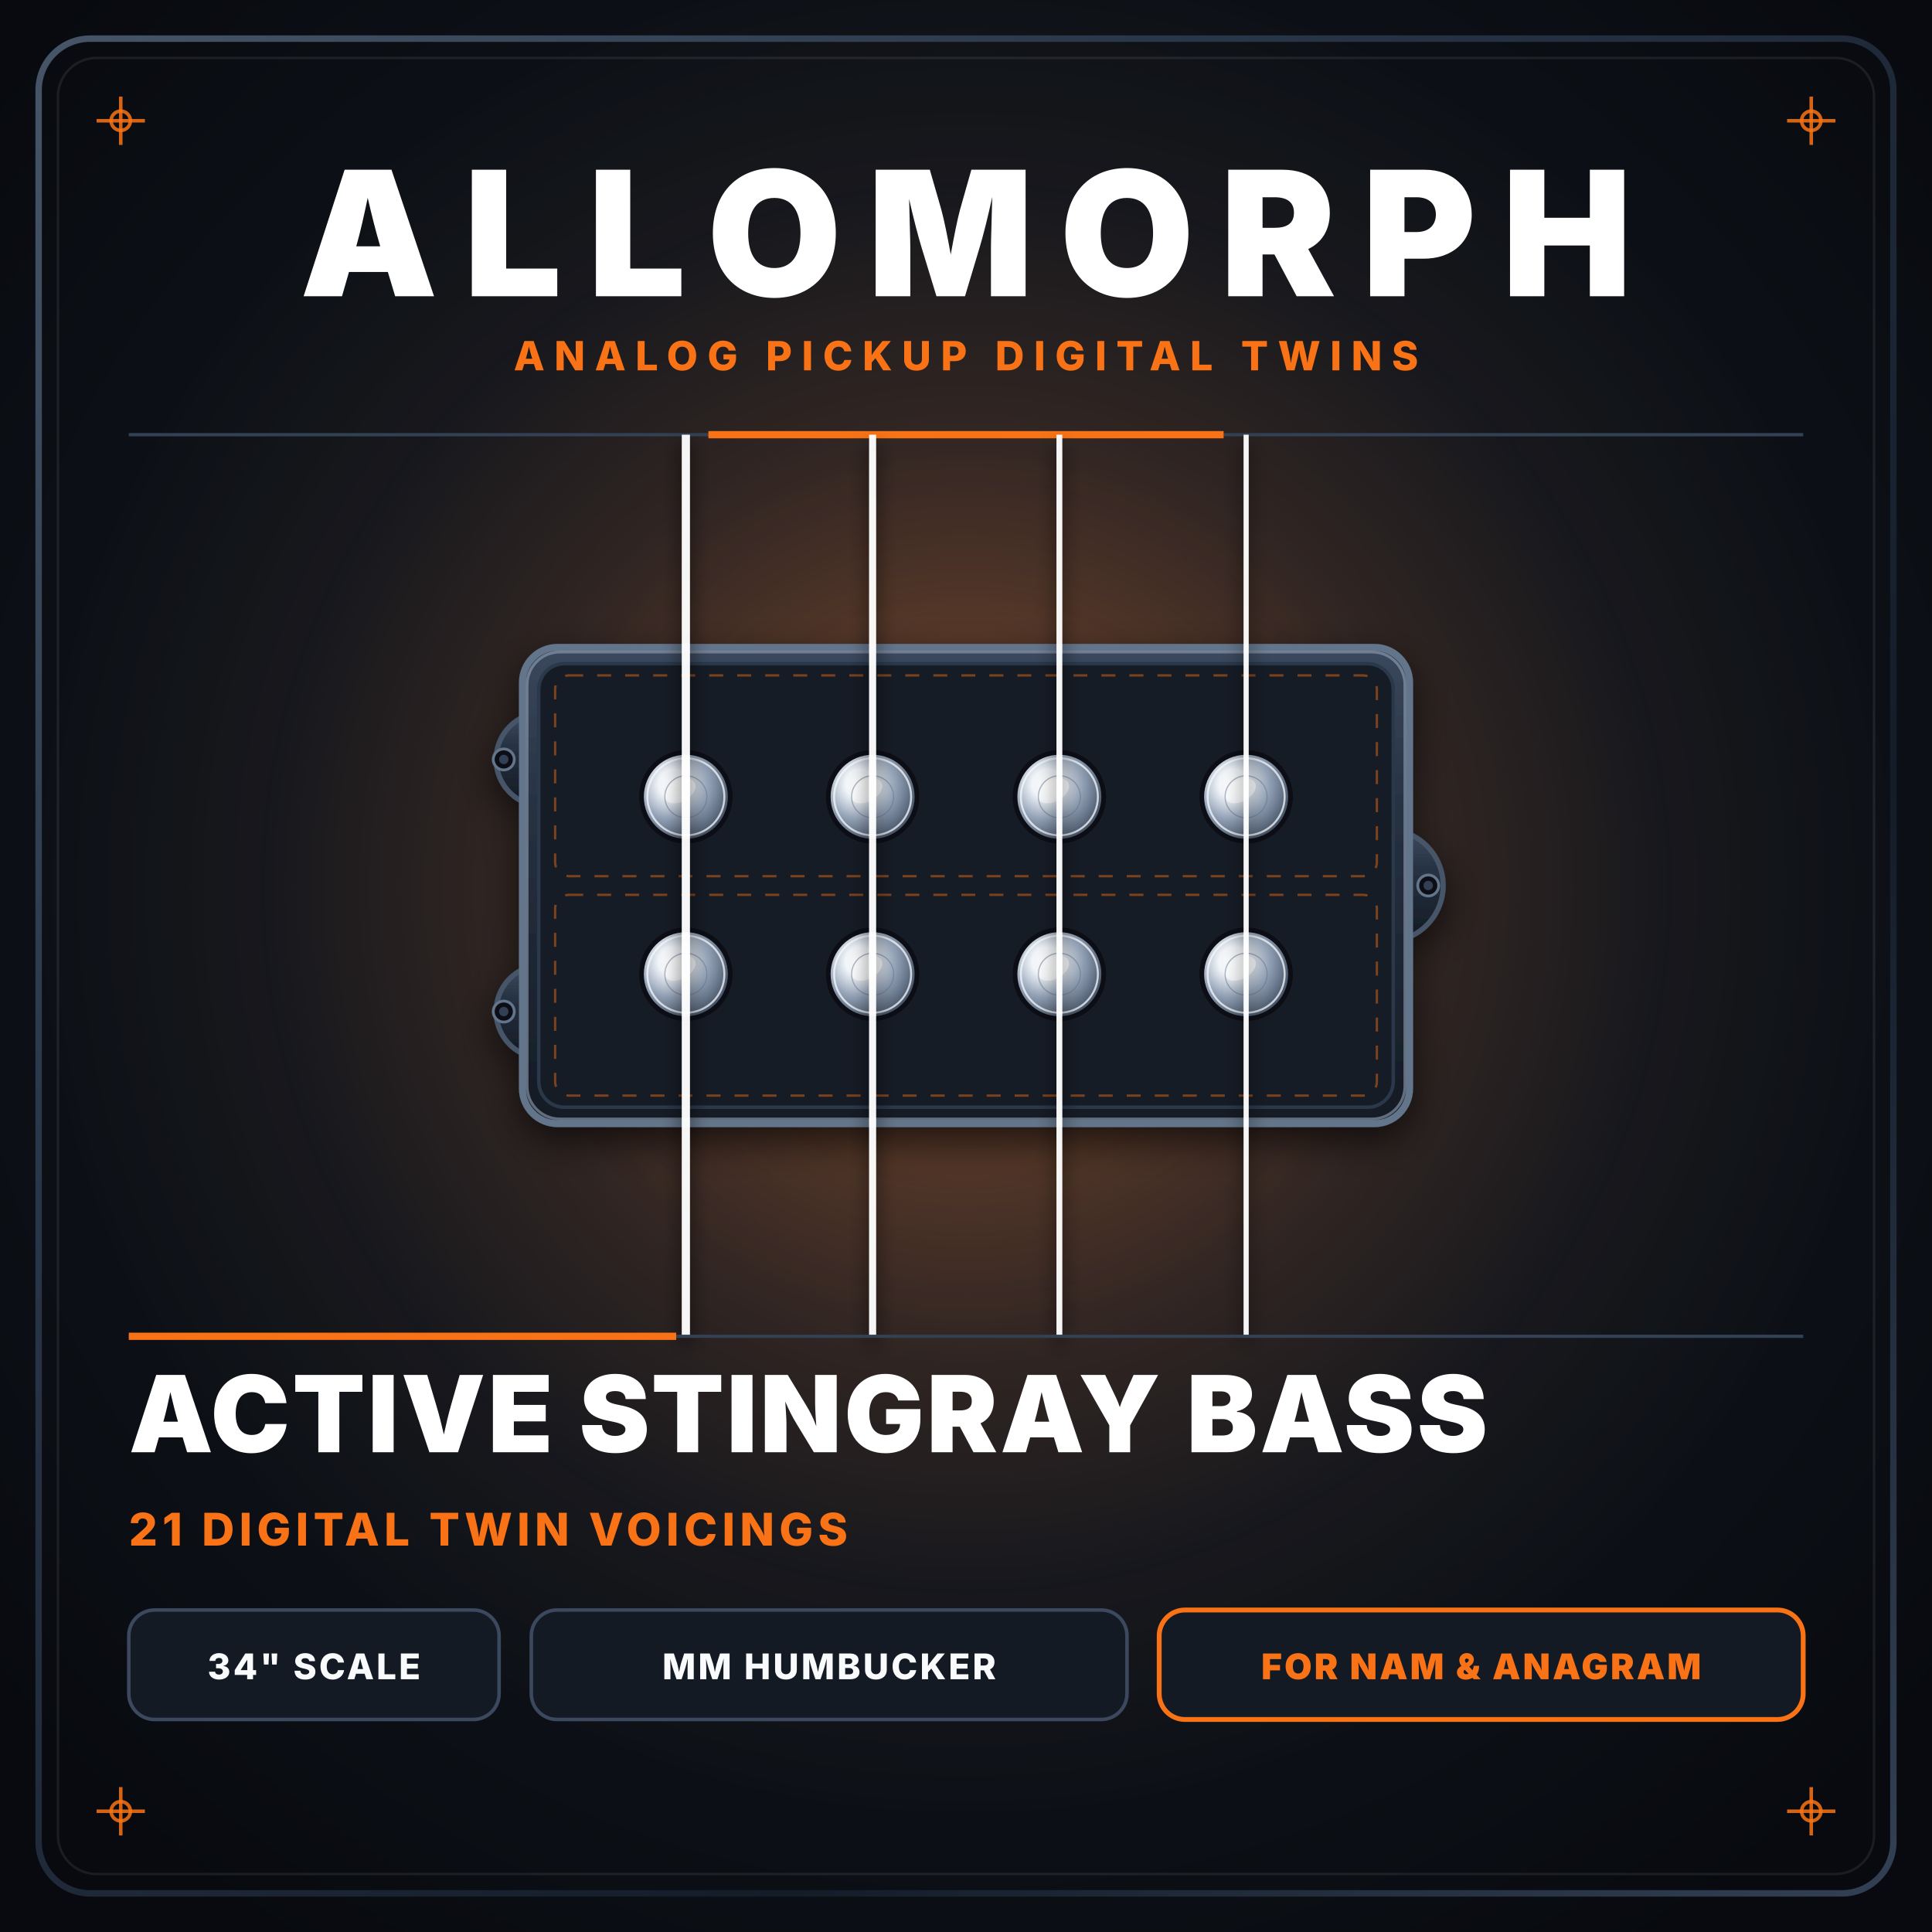
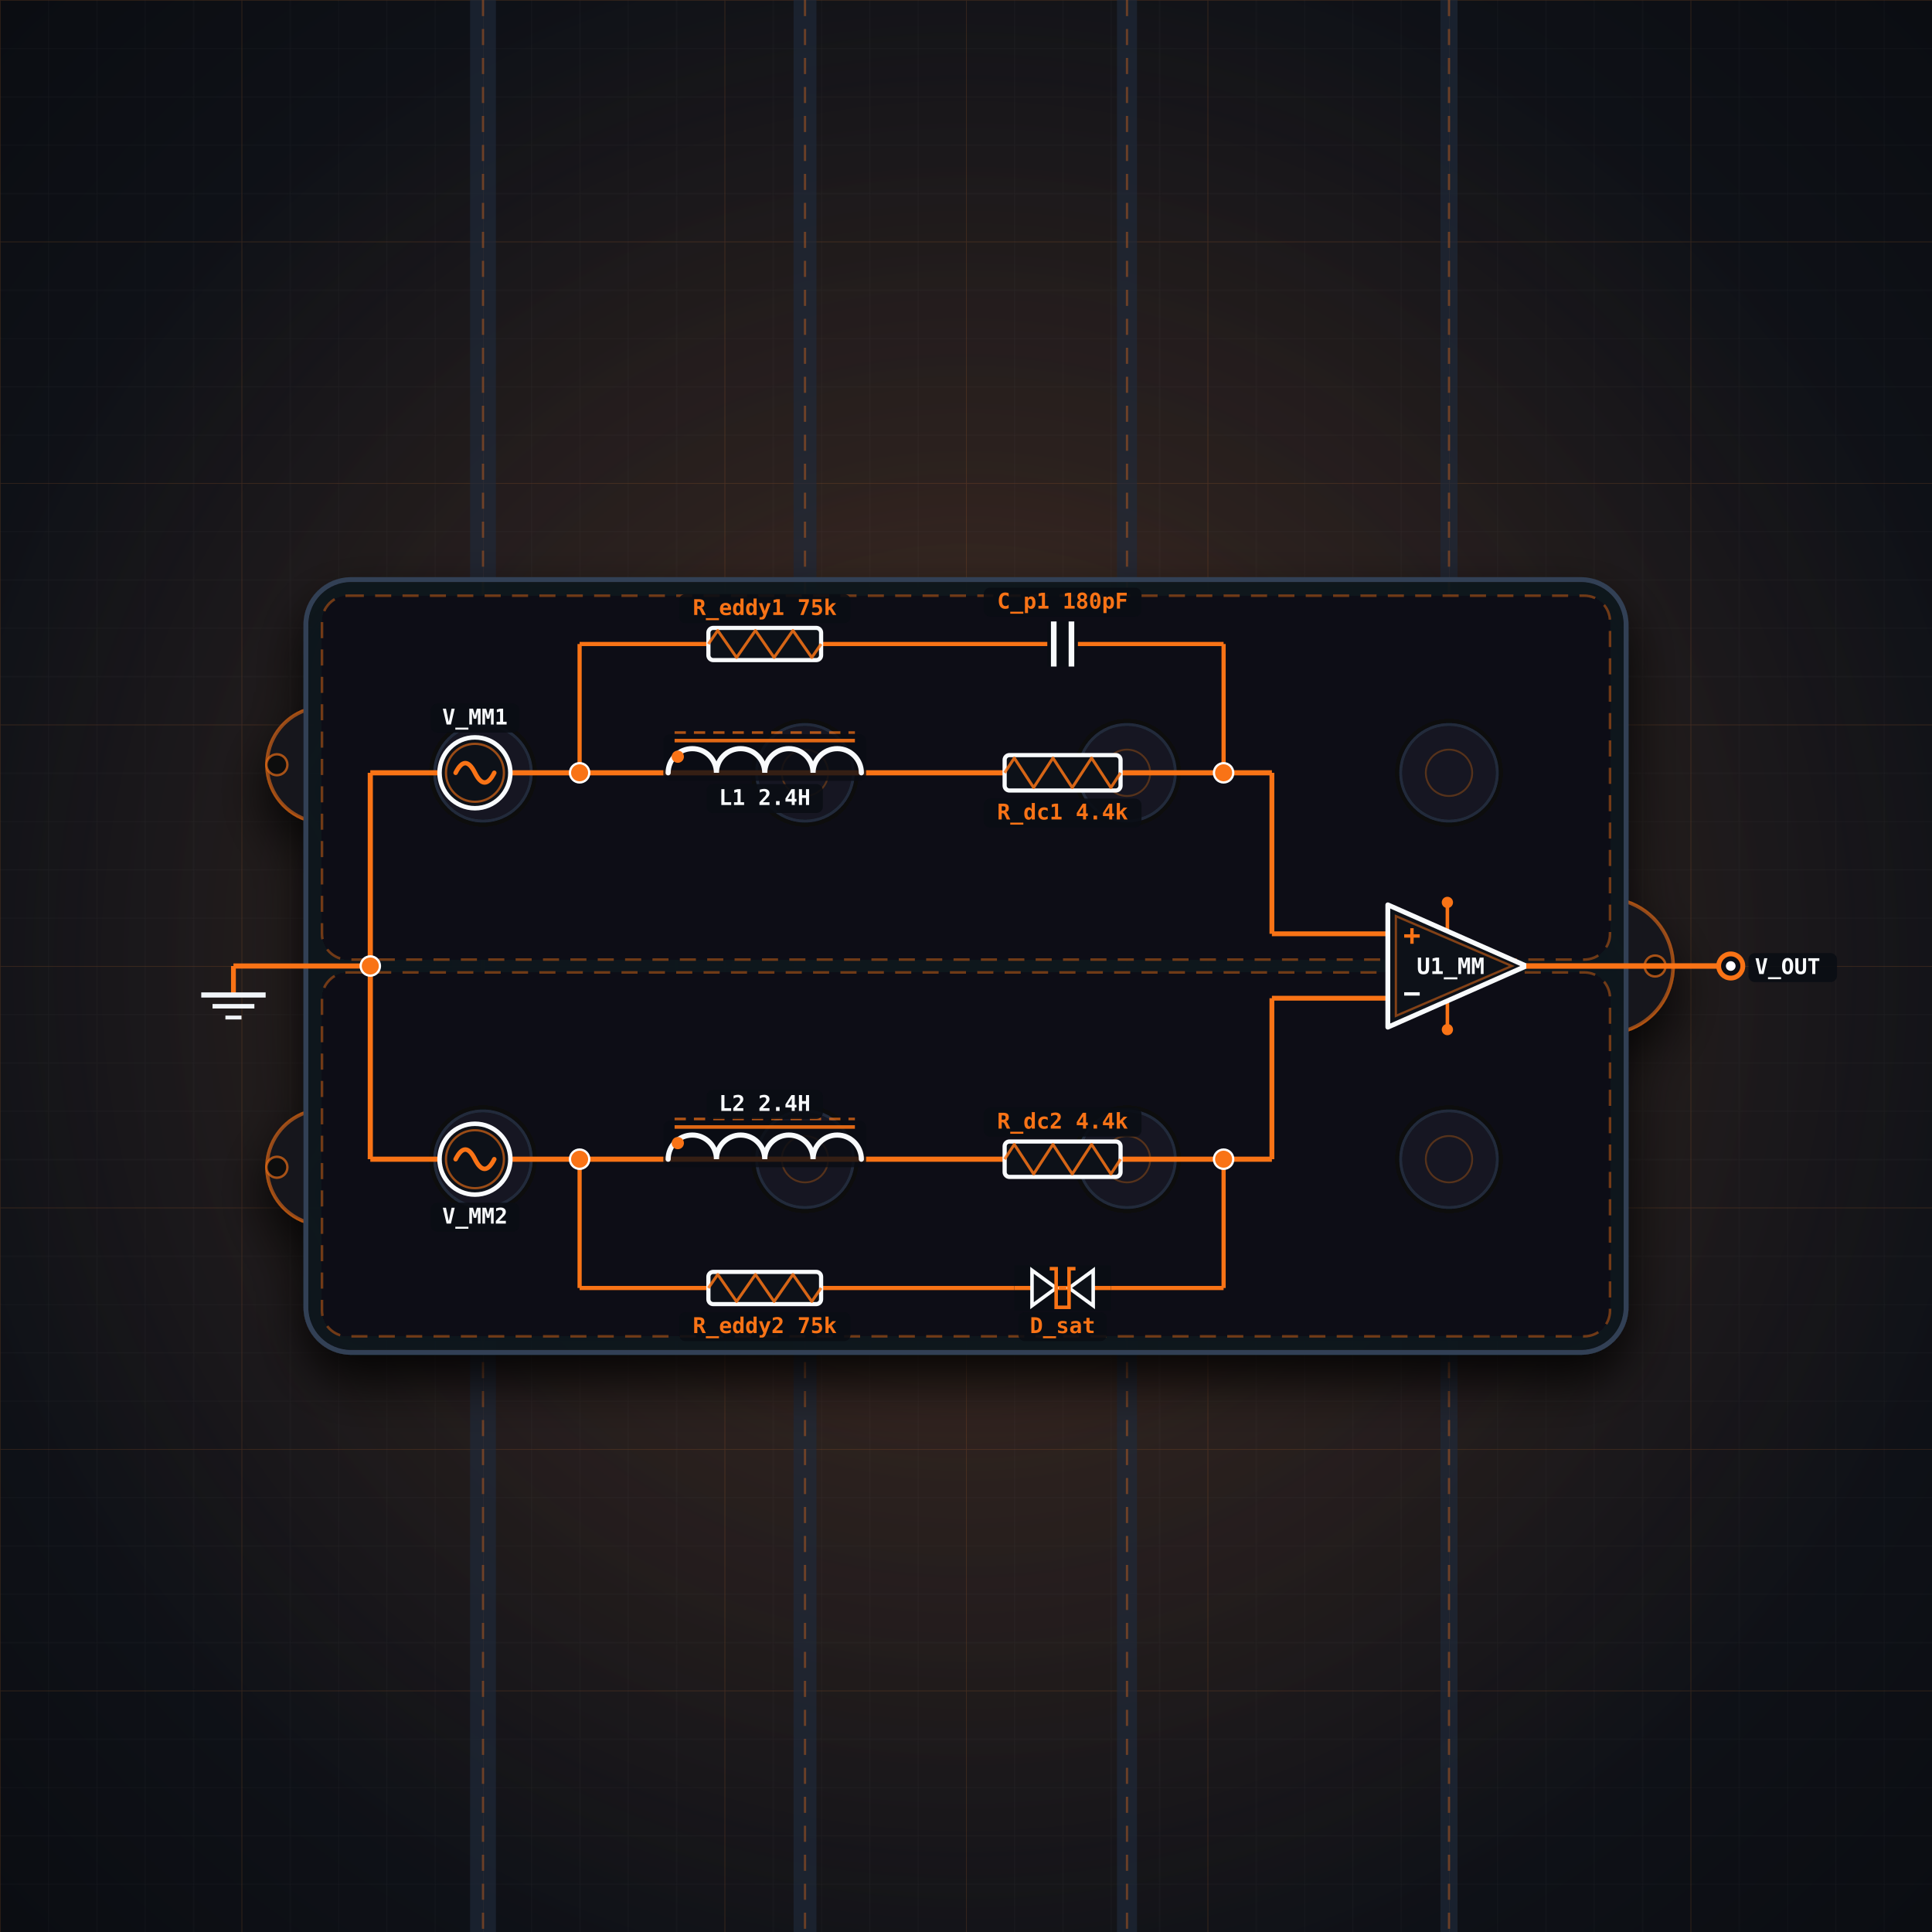
<svg xmlns="http://www.w3.org/2000/svg" viewBox="0 0 1200 1200" width="1200" height="1200">
  <defs>
-     <radialGradient id="bgGrad" cx="50%" cy="46%" r="65%">
-       <stop offset="0%" stop-color="#222b3b" />
-       <stop offset="35%" stop-color="#151b25" />
-       <stop offset="70%" stop-color="#0d1117" />
-       <stop offset="100%" stop-color="#080a0f" />
+     <radialGradient id="bgGrad" cx="50%" cy="50%" r="70%">
+       <stop offset="0%" stop-color="#191d26" />
+       <stop offset="55%" stop-color="#12151c" />
+       <stop offset="100%" stop-color="#0b0d12" />
    </radialGradient>
-     <linearGradient id="bezelGrad" x1="0%" y1="0%" x2="100%" y2="100%">
-       <stop offset="0%" stop-color="#475569" />
-       <stop offset="30%" stop-color="#2a374a" />
-       <stop offset="70%" stop-color="#141c28" />
-       <stop offset="100%" stop-color="#334155" />
-     </linearGradient>
-     <radialGradient id="heroGlow" cx="50%" cy="46%" r="48%">
-       <stop offset="0%" stop-color="#f97316" stop-opacity="0.45" />
-       <stop offset="25%" stop-color="#f97316" stop-opacity="0.28" />
-       <stop offset="50%" stop-color="#f97316" stop-opacity="0.12" />
-       <stop offset="75%" stop-color="#f97316" stop-opacity="0.03" />
+     <radialGradient id="heroGlow" cx="50%" cy="50%" r="54%">
+       <stop offset="0%" stop-color="#f97316" stop-opacity="0.26" />
+       <stop offset="48%" stop-color="#f97316" stop-opacity="0.10" />
      <stop offset="100%" stop-color="#f97316" stop-opacity="0.0" />
    </radialGradient>
-     <linearGradient id="coverGrad" x1="0%" y1="0%" x2="0%" y2="100%">
-       <stop offset="0%" stop-color="#3b485d" />
-       <stop offset="35%" stop-color="#263142" />
-       <stop offset="100%" stop-color="#151b24" />
-     </linearGradient>
-     <radialGradient id="poleGrad" cx="35%" cy="35%" r="70%">
-       <stop offset="0%" stop-color="#ffffff" />
-       <stop offset="25%" stop-color="#f1f5f9" />
-       <stop offset="60%" stop-color="#94a3b8" />
-       <stop offset="100%" stop-color="#475569" />
-     </radialGradient>
-     <linearGradient id="stringGrad" x1="0%" y1="0%" x2="100%" y2="0%">
-       <stop offset="0%" stop-color="#64748b" />
-       <stop offset="25%" stop-color="#ffffff" />
-       <stop offset="60%" stop-color="#cbd5e1" />
-       <stop offset="100%" stop-color="#475569" />
-     </linearGradient>
-     <filter id="dropShadow" x="-50%" y="-50%" width="200%" height="200%">
-       <feDropShadow dx="0" dy="20" stdDeviation="18" flood-color="#000000" flood-opacity="0.92" />
-       <feDropShadow dx="0" dy="6" stdDeviation="8" flood-color="#000000" flood-opacity="0.65" />
-     </filter>
-     <filter id="stringShadow" x="-50%" y="-20%" width="200%" height="140%">
-       <feDropShadow dx="0" dy="4" stdDeviation="4" flood-color="#000000" flood-opacity="0.80" />
+     <pattern id="spiceGridMinor" width="30" height="30" patternUnits="userSpaceOnUse">
+       <path d="M 30 0 L 0 0 0 30" fill="none" stroke="#ffffff" stroke-width="0.6" stroke-opacity="0.04" />
+     </pattern>
+     <pattern id="spiceGridMajor" width="150" height="150" patternUnits="userSpaceOnUse">
+       <rect width="150" height="150" fill="url(#spiceGridMinor)" />
+       <path d="M 150 0 L 0 0 0 150" fill="none" stroke="#f97316" stroke-width="1.0" stroke-opacity="0.12" />
+     </pattern>
+     <filter id="dropShadow" x="-25%" y="-25%" width="150%" height="150%">
+       <feDropShadow dx="0" dy="16" stdDeviation="16" flood-color="#000000" flood-opacity="0.88" />
    </filter>
  </defs>
  <rect width="1200" height="1200" fill="url(#bgGrad)" />
  <rect width="1200" height="1200" fill="url(#heroGlow)" />
-   <rect x="24" y="24" width="1152" height="1152" rx="32" fill="none" stroke="url(#bezelGrad)" stroke-width="4" />
-   <rect x="36" y="36" width="1128" height="1128" rx="24" fill="none" stroke="#ffffff" stroke-opacity="0.08" stroke-width="1.5" />
-   <g stroke="#f97316" stroke-width="2.2" stroke-opacity="0.85">
-     <line x1="60" y1="75" x2="90" y2="75" />
-     <line x1="75" y1="60" x2="75" y2="90" />
-     <circle cx="75" cy="75" r="6" fill="none" />
-     <line x1="1110" y1="75" x2="1140" y2="75" />
-     <line x1="1125" y1="60" x2="1125" y2="90" />
-     <circle cx="1125" cy="75" r="6" fill="none" />
-     <line x1="60" y1="1125" x2="90" y2="1125" />
-     <line x1="75" y1="1110" x2="75" y2="1140" />
-     <circle cx="75" cy="1125" r="6" fill="none" />
-     <line x1="1110" y1="1125" x2="1140" y2="1125" />
-     <line x1="1125" y1="1110" x2="1125" y2="1140" />
-     <circle cx="1125" cy="1125" r="6" fill="none" />
+   <rect width="1200" height="1200" fill="url(#spiceGridMajor)" />
+   <g>
+     <line x1="300.0" y1="0" x2="300.0" y2="1200" stroke="#1e293b" stroke-width="16.0" opacity="0.65" />
+     <line x1="300.0" y1="0" x2="300.0" y2="1200" stroke="#f97316" stroke-width="1.4" stroke-dasharray="10 8" opacity="0.35" />
+     <line x1="500.0" y1="0" x2="500.0" y2="1200" stroke="#1e293b" stroke-width="14.2" opacity="0.65" />
+     <line x1="500.0" y1="0" x2="500.0" y2="1200" stroke="#f97316" stroke-width="1.4" stroke-dasharray="10 8" opacity="0.35" />
+     <line x1="700.0" y1="0" x2="700.0" y2="1200" stroke="#1e293b" stroke-width="12.4" opacity="0.65" />
+     <line x1="700.0" y1="0" x2="700.0" y2="1200" stroke="#f97316" stroke-width="1.4" stroke-dasharray="10 8" opacity="0.35" />
+     <line x1="900.0" y1="0" x2="900.0" y2="1200" stroke="#1e293b" stroke-width="10.6" opacity="0.65" />
+     <line x1="900.0" y1="0" x2="900.0" y2="1200" stroke="#f97316" stroke-width="1.4" stroke-dasharray="10 8" opacity="0.35" />
  </g>
-   <g transform="translate(600, 184)">
-     <text x="0" y="0" fill="#ffffff" font-size="108" font-family="system-ui, -apple-system, sans-serif" font-weight="900" letter-spacing="16" text-anchor="middle">ALLOMORPH</text>
-     <text x="0" y="46" fill="#f97316" font-size="25" font-family="system-ui, -apple-system, sans-serif" font-weight="800" letter-spacing="6" text-anchor="middle">ANALOG PICKUP DIGITAL TWINS</text>
-   </g>
-   <line x1="80" y1="270" x2="1120" y2="270" stroke="#334155" stroke-width="2" />
-   <line x1="440" y1="270" x2="760" y2="270" stroke="#f97316" stroke-width="4.5" />
-   <g transform="translate(600, 550.0) scale(1.45) translate(-600, -515)">
+   <g transform="translate(600, 600) scale(1.00) translate(-600, -550)">
    <g filter="url(#dropShadow)">
-       <path d="M 410.0 443.0 A 20 20 0 0 0 410.0 479.0 Z" fill="url(#coverGrad)" stroke="#475569" stroke-width="2.2" />
-       <circle cx="402.0" cy="461.0" r="4.5" fill="#0d1117" stroke="#64748b" stroke-width="1.2" />
-       <circle cx="402.0" cy="461.0" r="2.0" fill="#334155" />
-       <path d="M 410.0 551.0 A 20 20 0 0 0 410.0 587.0 Z" fill="url(#coverGrad)" stroke="#475569" stroke-width="2.2" />
-       <circle cx="402.0" cy="569.0" r="4.5" fill="#0d1117" stroke="#64748b" stroke-width="1.2" />
-       <circle cx="402.0" cy="569.0" r="2.0" fill="#334155" />
-       <path d="M 790.0 493.0 A 24 24 0 0 1 790.0 537.0 Z" fill="url(#coverGrad)" stroke="#475569" stroke-width="2.2" />
-       <circle cx="798.0" cy="515.0" r="4.5" fill="#0d1117" stroke="#64748b" stroke-width="1.2" />
-       <circle cx="798.0" cy="515.0" r="2.0" fill="#334155" />
-       <rect x="410.0" y="413.0" width="380.0" height="204.0" rx="15.0" fill="url(#coverGrad)" stroke="#64748b" stroke-width="3.0" />
-       <rect x="412.0" y="415.0" width="376.0" height="200.0" rx="14.0" fill="none" stroke="#94a3b8" stroke-width="1.2" opacity="0.6" />
-       <rect x="417.0" y="420.0" width="366.0" height="190.0" rx="11.0" fill="#161c26" stroke="#2a374a" stroke-width="1.5" />
-       <rect x="424.0" y="425.0" width="352.0" height="86.0" rx="6" fill="none" stroke="#f97316" stroke-width="1.0" stroke-opacity="0.45" stroke-dasharray="6 6" />
-       <rect x="424.0" y="519.0" width="352.0" height="86.0" rx="6" fill="none" stroke="#f97316" stroke-width="1.0" stroke-opacity="0.45" stroke-dasharray="6 6" />
-       <g transform="translate(480.0, 477.0)">
-         <circle cx="0" cy="0" r="20.0" fill="#080a0f" opacity="0.85" />
-         <circle cx="0" cy="0" r="18.0" fill="url(#poleGrad)" />
-         <circle cx="0" cy="0" r="16.5" fill="none" stroke="#f8fafc" stroke-width="0.85" opacity="0.75" />
-         <ellipse cx="-2.5" cy="-2.5" rx="7.2" ry="4.5" fill="#ffffff" opacity="0.65" transform="rotate(-30, -2.5, -2.5)" />
-         <circle cx="0" cy="0" r="9.0" fill="none" stroke="#64748b" stroke-width="0.5" opacity="0.5" />
-       </g>
-       <g transform="translate(560.0, 477.0)">
-         <circle cx="0" cy="0" r="20.0" fill="#080a0f" opacity="0.85" />
-         <circle cx="0" cy="0" r="18.0" fill="url(#poleGrad)" />
-         <circle cx="0" cy="0" r="16.5" fill="none" stroke="#f8fafc" stroke-width="0.85" opacity="0.75" />
-         <ellipse cx="-2.5" cy="-2.5" rx="7.2" ry="4.5" fill="#ffffff" opacity="0.65" transform="rotate(-30, -2.5, -2.5)" />
-         <circle cx="0" cy="0" r="9.0" fill="none" stroke="#64748b" stroke-width="0.5" opacity="0.5" />
-       </g>
-       <g transform="translate(640.0, 477.0)">
-         <circle cx="0" cy="0" r="20.0" fill="#080a0f" opacity="0.85" />
-         <circle cx="0" cy="0" r="18.0" fill="url(#poleGrad)" />
-         <circle cx="0" cy="0" r="16.5" fill="none" stroke="#f8fafc" stroke-width="0.85" opacity="0.75" />
-         <ellipse cx="-2.5" cy="-2.5" rx="7.2" ry="4.5" fill="#ffffff" opacity="0.65" transform="rotate(-30, -2.5, -2.5)" />
-         <circle cx="0" cy="0" r="9.0" fill="none" stroke="#64748b" stroke-width="0.5" opacity="0.5" />
-       </g>
-       <g transform="translate(720.0, 477.0)">
-         <circle cx="0" cy="0" r="20.0" fill="#080a0f" opacity="0.85" />
-         <circle cx="0" cy="0" r="18.0" fill="url(#poleGrad)" />
-         <circle cx="0" cy="0" r="16.5" fill="none" stroke="#f8fafc" stroke-width="0.85" opacity="0.75" />
-         <ellipse cx="-2.5" cy="-2.5" rx="7.2" ry="4.5" fill="#ffffff" opacity="0.65" transform="rotate(-30, -2.5, -2.5)" />
-         <circle cx="0" cy="0" r="9.0" fill="none" stroke="#64748b" stroke-width="0.5" opacity="0.5" />
-       </g>
-       <g transform="translate(480.0, 553.0)">
-         <circle cx="0" cy="0" r="20.0" fill="#080a0f" opacity="0.85" />
-         <circle cx="0" cy="0" r="18.0" fill="url(#poleGrad)" />
-         <circle cx="0" cy="0" r="16.5" fill="none" stroke="#f8fafc" stroke-width="0.85" opacity="0.75" />
-         <ellipse cx="-2.5" cy="-2.5" rx="7.2" ry="4.5" fill="#ffffff" opacity="0.65" transform="rotate(-30, -2.5, -2.5)" />
-         <circle cx="0" cy="0" r="9.0" fill="none" stroke="#64748b" stroke-width="0.5" opacity="0.5" />
-       </g>
-       <g transform="translate(560.0, 553.0)">
-         <circle cx="0" cy="0" r="20.0" fill="#080a0f" opacity="0.85" />
-         <circle cx="0" cy="0" r="18.0" fill="url(#poleGrad)" />
-         <circle cx="0" cy="0" r="16.5" fill="none" stroke="#f8fafc" stroke-width="0.85" opacity="0.75" />
-         <ellipse cx="-2.5" cy="-2.5" rx="7.2" ry="4.5" fill="#ffffff" opacity="0.65" transform="rotate(-30, -2.5, -2.5)" />
-         <circle cx="0" cy="0" r="9.0" fill="none" stroke="#64748b" stroke-width="0.5" opacity="0.5" />
-       </g>
-       <g transform="translate(640.0, 553.0)">
-         <circle cx="0" cy="0" r="20.0" fill="#080a0f" opacity="0.85" />
-         <circle cx="0" cy="0" r="18.0" fill="url(#poleGrad)" />
-         <circle cx="0" cy="0" r="16.5" fill="none" stroke="#f8fafc" stroke-width="0.85" opacity="0.75" />
-         <ellipse cx="-2.5" cy="-2.5" rx="7.2" ry="4.5" fill="#ffffff" opacity="0.65" transform="rotate(-30, -2.5, -2.5)" />
-         <circle cx="0" cy="0" r="9.0" fill="none" stroke="#64748b" stroke-width="0.5" opacity="0.5" />
-       </g>
-       <g transform="translate(720.0, 553.0)">
-         <circle cx="0" cy="0" r="20.0" fill="#080a0f" opacity="0.85" />
-         <circle cx="0" cy="0" r="18.0" fill="url(#poleGrad)" />
-         <circle cx="0" cy="0" r="16.5" fill="none" stroke="#f8fafc" stroke-width="0.85" opacity="0.75" />
-         <ellipse cx="-2.5" cy="-2.5" rx="7.2" ry="4.5" fill="#ffffff" opacity="0.65" transform="rotate(-30, -2.5, -2.5)" />
-         <circle cx="0" cy="0" r="9.0" fill="none" stroke="#64748b" stroke-width="0.5" opacity="0.5" />
-       </g>
-     </g>
-     <g filter="url(#stringShadow)">
-       <line x1="480.0" y1="321.9" x2="480.0" y2="708.1" stroke="url(#stringGrad)" stroke-width="16.0" />
-       <line x1="480.0" y1="321.9" x2="480.0" y2="708.1" stroke="#ffffff" stroke-width="3.5" opacity="0.95" />
-       <line x1="560.0" y1="321.9" x2="560.0" y2="708.1" stroke="url(#stringGrad)" stroke-width="13.5" />
-       <line x1="560.0" y1="321.9" x2="560.0" y2="708.1" stroke="#ffffff" stroke-width="3.0" opacity="0.95" />
-       <line x1="640.0" y1="321.9" x2="640.0" y2="708.1" stroke="url(#stringGrad)" stroke-width="11.5" />
-       <line x1="640.0" y1="321.9" x2="640.0" y2="708.1" stroke="#ffffff" stroke-width="2.5" opacity="0.95" />
-       <line x1="720.0" y1="321.9" x2="720.0" y2="708.1" stroke="url(#stringGrad)" stroke-width="9.0" />
-       <line x1="720.0" y1="321.9" x2="720.0" y2="708.1" stroke="#ffffff" stroke-width="2.2" opacity="0.95" />
-     </g>
-   </g>
-   <line x1="80" y1="830" x2="1120" y2="830" stroke="#334155" stroke-width="2" />
-   <line x1="80" y1="830" x2="420" y2="830" stroke="#f97316" stroke-width="4.5" />
-   <text x="80" y="902" fill="#ffffff" font-size="66" font-family="system-ui, -apple-system, sans-serif" font-weight="900" letter-spacing="1.5">ACTIVE STINGRAY BASS</text>
-   <text x="80" y="960" fill="#f97316" font-size="28" font-family="system-ui, -apple-system, sans-serif" font-weight="800" letter-spacing="3.0">21 DIGITAL TWIN VOICINGS</text>
-   <g transform="translate(0, 1000)">
-     <rect x="80" y="0" width="230" height="68" rx="16" fill="#141a24" stroke="#3b485d" stroke-width="2.2" />
-     <text x="195" y="43" fill="#f8fafc" font-size="22" font-family="system-ui, -apple-system, sans-serif" font-weight="800" letter-spacing="1.5" text-anchor="middle">34" SCALE</text>
-     <rect x="330" y="0" width="370" height="68" rx="16" fill="#141a24" stroke="#3b485d" stroke-width="2.2" />
-     <text x="515" y="43" fill="#f8fafc" font-size="22" font-family="system-ui, -apple-system, sans-serif" font-weight="800" letter-spacing="1.5" text-anchor="middle">MM HUMBUCKER</text>
-     <rect x="720" y="0" width="400" height="68" rx="16" fill="#141a24" stroke="#f97316" stroke-width="3.0" />
-     <text x="920" y="43" fill="#f97316" font-size="22" font-family="system-ui, -apple-system, sans-serif" font-weight="900" letter-spacing="1.5" text-anchor="middle">FOR NAM &amp; ANAGRAM</text>
+       <path d="M 190.0 391.0 A 36 36 0 0 0 190.0 459.0 Z" fill="#12161f" stroke="#f97316" stroke-width="2.2" stroke-opacity="0.55" />
+       <circle cx="172.0" cy="425.0" r="6.5" fill="#090b10" stroke="#f97316" stroke-width="1.5" stroke-opacity="0.65" />
+       <path d="M 190.0 641.0 A 36 36 0 0 0 190.0 709.0 Z" fill="#12161f" stroke="#f97316" stroke-width="2.2" stroke-opacity="0.55" />
+       <circle cx="172.0" cy="675.0" r="6.5" fill="#090b10" stroke="#f97316" stroke-width="1.5" stroke-opacity="0.65" />
+       <path d="M 1010.0 510.0 A 42 42 0 0 1 1010.0 590.0 Z" fill="#12161f" stroke="#f97316" stroke-width="2.2" stroke-opacity="0.55" />
+       <circle cx="1028.0" cy="550.0" r="6.5" fill="#090b10" stroke="#f97316" stroke-width="1.5" stroke-opacity="0.65" />
+       <rect x="190.0" y="310.0" width="820.0" height="480.0" rx="28.0" fill="#10141d" fill-opacity="0.92" stroke="#334155" stroke-width="3.0" />
+       <rect x="200.0" y="320.0" width="800.0" height="226.0" rx="16" fill="#0a0d14" fill-opacity="0.94" stroke="#f97316" stroke-width="1.6" stroke-opacity="0.42" stroke-dasharray="10 7" />
+       <rect x="200.0" y="554.0" width="800.0" height="226.0" rx="16" fill="#0a0d14" fill-opacity="0.94" stroke="#f97316" stroke-width="1.6" stroke-opacity="0.42" stroke-dasharray="10 7" />
+       <g transform="translate(300.0, 430.0)" opacity="0.60">
+         <circle cx="0" cy="0" r="33.5" fill="#06080c" />
+         <circle cx="0" cy="0" r="30.0" fill="#171d28" stroke="#334155" stroke-width="1.8" />
+         <circle cx="0" cy="0" r="14.4" fill="none" stroke="#f97316" stroke-width="1.2" stroke-opacity="0.50" />
+       </g>
+       <g transform="translate(500.0, 430.0)" opacity="0.60">
+         <circle cx="0" cy="0" r="33.5" fill="#06080c" />
+         <circle cx="0" cy="0" r="30.0" fill="#171d28" stroke="#334155" stroke-width="1.8" />
+         <circle cx="0" cy="0" r="14.4" fill="none" stroke="#f97316" stroke-width="1.2" stroke-opacity="0.50" />
+       </g>
+       <g transform="translate(700.0, 430.0)" opacity="0.60">
+         <circle cx="0" cy="0" r="33.5" fill="#06080c" />
+         <circle cx="0" cy="0" r="30.0" fill="#171d28" stroke="#334155" stroke-width="1.8" />
+         <circle cx="0" cy="0" r="14.4" fill="none" stroke="#f97316" stroke-width="1.2" stroke-opacity="0.50" />
+       </g>
+       <g transform="translate(900.0, 430.0)" opacity="0.60">
+         <circle cx="0" cy="0" r="33.5" fill="#06080c" />
+         <circle cx="0" cy="0" r="30.0" fill="#171d28" stroke="#334155" stroke-width="1.8" />
+         <circle cx="0" cy="0" r="14.4" fill="none" stroke="#f97316" stroke-width="1.2" stroke-opacity="0.50" />
+       </g>
+       <g transform="translate(300.0, 670.0)" opacity="0.60">
+         <circle cx="0" cy="0" r="33.5" fill="#06080c" />
+         <circle cx="0" cy="0" r="30.0" fill="#171d28" stroke="#334155" stroke-width="1.8" />
+         <circle cx="0" cy="0" r="14.4" fill="none" stroke="#f97316" stroke-width="1.2" stroke-opacity="0.50" />
+       </g>
+       <g transform="translate(500.0, 670.0)" opacity="0.60">
+         <circle cx="0" cy="0" r="33.5" fill="#06080c" />
+         <circle cx="0" cy="0" r="30.0" fill="#171d28" stroke="#334155" stroke-width="1.8" />
+         <circle cx="0" cy="0" r="14.4" fill="none" stroke="#f97316" stroke-width="1.2" stroke-opacity="0.50" />
+       </g>
+       <g transform="translate(700.0, 670.0)" opacity="0.60">
+         <circle cx="0" cy="0" r="33.5" fill="#06080c" />
+         <circle cx="0" cy="0" r="30.0" fill="#171d28" stroke="#334155" stroke-width="1.8" />
+         <circle cx="0" cy="0" r="14.4" fill="none" stroke="#f97316" stroke-width="1.2" stroke-opacity="0.50" />
+       </g>
+       <g transform="translate(900.0, 670.0)" opacity="0.60">
+         <circle cx="0" cy="0" r="33.5" fill="#06080c" />
+         <circle cx="0" cy="0" r="30.0" fill="#171d28" stroke="#334155" stroke-width="1.8" />
+         <circle cx="0" cy="0" r="14.4" fill="none" stroke="#f97316" stroke-width="1.2" stroke-opacity="0.50" />
+       </g>
+     </g>
+     <line x1="230" y1="430" x2="790" y2="430" stroke="#f97316" stroke-width="3.2" />
+     <line x1="360" y1="350" x2="760" y2="350" stroke="#f97316" stroke-width="2.6" />
+     <line x1="360" y1="350" x2="360" y2="430" stroke="#f97316" stroke-width="2.6" />
+     <line x1="760" y1="350" x2="760" y2="430" stroke="#f97316" stroke-width="2.6" />
+     <g>
+       <circle cx="295.0" cy="430.0" r="22.0" fill="#0d1118" stroke="#f8fafc" stroke-width="2.8" />
+       <circle cx="295.0" cy="430.0" r="18.0" fill="none" stroke="#f97316" stroke-width="1.4" stroke-opacity="0.60" />
+       <path d="M 283.0 430.0 Q 289.0 418.0 295.0 430.0 T 307.0 430.0" fill="none" stroke="#f97316" stroke-width="2.8" stroke-linecap="round" />
+       <g>
+         <rect x="267.5" y="387.0" width="55.0" height="18" rx="4" fill="#0a0d14" fill-opacity="0.88" />
+         <text x="295.0" y="400.0" fill="#f8fafc" font-size="13.5" font-family="ui-monospace, SFMono-Regular, Menlo, monospace" font-weight="700" text-anchor="middle">V_MM1</text>
+       </g>
+     </g>
+     <g>
+       <rect x="412.0" y="406.0" width="126.0" height="29.0" fill="#0a0d14" fill-opacity="0.82" rx="4" />
+       <line x1="419.0" y1="410.0" x2="531.0" y2="410.0" stroke="#f97316" stroke-width="2.2" stroke-opacity="0.90" />
+       <line x1="419.0" y1="405.0" x2="531.0" y2="405.0" stroke="#f97316" stroke-width="1.6" stroke-dasharray="7 5" stroke-opacity="0.70" />
+       <path d="M 415.0 430.0 A 15.0 15.0 0 0 1 445.0 430.0 A 15.0 15.0 0 0 1 475.0 430.0 A 15.0 15.0 0 0 1 505.0 430.0 A 15.0 15.0 0 0 1 535.0 430.0" fill="none" stroke="#f8fafc" stroke-width="3.2" stroke-linecap="round" />
+       <circle cx="421.0" cy="420.0" r="3.8" fill="#f97316" />
+       <g>
+         <rect x="438.9" y="437.0" width="72.2" height="18" rx="4" fill="#0a0d14" fill-opacity="0.88" />
+         <text x="475.0" y="450.0" fill="#f8fafc" font-size="13.5" font-family="ui-monospace, SFMono-Regular, Menlo, monospace" font-weight="700" text-anchor="middle">L1 2.4H</text>
+       </g>
+     </g>
+     <g>
+       <rect x="624.0" y="419.0" width="72.0" height="22.0" rx="3" fill="#0d1118" stroke="#f8fafc" stroke-width="2.6" />
+       <path d="M 624.0 430.0 L 630.0 420.8 L 642.0 439.2 L 654.0 420.8 L 666.0 439.2 L 678.0 420.8 L 690.0 439.2 L 696.0 430.0" fill="none" stroke="#f97316" stroke-width="1.8" stroke-opacity="0.85" stroke-linejoin="round" />
+       <g>
+         <rect x="611.0" y="446.0" width="98.0" height="18" rx="4" fill="#0a0d14" fill-opacity="0.88" />
+         <text x="660.0" y="459.0" fill="#f97316" font-size="13.5" font-family="ui-monospace, SFMono-Regular, Menlo, monospace" font-weight="700" text-anchor="middle">R_dc1 4.4k</text>
+       </g>
+     </g>
+     <g>
+       <rect x="440.0" y="340.0" width="70.0" height="20.0" rx="3" fill="#0d1118" stroke="#f8fafc" stroke-width="2.6" />
+       <path d="M 440.0 350.0 L 445.8 341.6 L 457.5 358.4 L 469.2 341.6 L 480.8 358.4 L 492.5 341.6 L 504.2 358.4 L 510.0 350.0" fill="none" stroke="#f97316" stroke-width="1.8" stroke-opacity="0.85" stroke-linejoin="round" />
+       <g>
+         <rect x="421.7" y="319.0" width="106.6" height="18" rx="4" fill="#0a0d14" fill-opacity="0.88" />
+         <text x="475.0" y="332.0" fill="#f97316" font-size="13.5" font-family="ui-monospace, SFMono-Regular, Menlo, monospace" font-weight="700" text-anchor="middle">R_eddy1 75k</text>
+       </g>
+     </g>
+     <g>
+       <rect x="650.5" y="336.0" width="19.0" height="28.0" fill="#0a0d14" />
+       <line x1="654.5" y1="336.0" x2="654.5" y2="364.0" stroke="#f8fafc" stroke-width="3.5" />
+       <line x1="665.5" y1="336.0" x2="665.5" y2="364.0" stroke="#f8fafc" stroke-width="3.5" />
+       <g>
+         <rect x="611.0" y="315.0" width="98.0" height="18" rx="4" fill="#0a0d14" fill-opacity="0.88" />
+         <text x="660.0" y="328.0" fill="#f97316" font-size="13.5" font-family="ui-monospace, SFMono-Regular, Menlo, monospace" font-weight="700" text-anchor="middle">C_p1 180pF</text>
+       </g>
+     </g>
+     <line x1="230" y1="670" x2="790" y2="670" stroke="#f97316" stroke-width="3.2" />
+     <line x1="360" y1="750" x2="760" y2="750" stroke="#f97316" stroke-width="2.6" />
+     <line x1="360" y1="670" x2="360" y2="750" stroke="#f97316" stroke-width="2.6" />
+     <line x1="760" y1="670" x2="760" y2="750" stroke="#f97316" stroke-width="2.6" />
+     <g>
+       <circle cx="295.0" cy="670.0" r="22.0" fill="#0d1118" stroke="#f8fafc" stroke-width="2.8" />
+       <circle cx="295.0" cy="670.0" r="18.0" fill="none" stroke="#f97316" stroke-width="1.4" stroke-opacity="0.60" />
+       <path d="M 283.0 670.0 Q 289.0 658.0 295.0 670.0 T 307.0 670.0" fill="none" stroke="#f97316" stroke-width="2.8" stroke-linecap="round" />
+       <g>
+         <rect x="267.5" y="697.0" width="55.0" height="18" rx="4" fill="#0a0d14" fill-opacity="0.88" />
+         <text x="295.0" y="710.0" fill="#f8fafc" font-size="13.5" font-family="ui-monospace, SFMono-Regular, Menlo, monospace" font-weight="700" text-anchor="middle">V_MM2</text>
+       </g>
+     </g>
+     <g>
+       <rect x="412.0" y="646.0" width="126.0" height="29.0" fill="#0a0d14" fill-opacity="0.82" rx="4" />
+       <line x1="419.0" y1="650.0" x2="531.0" y2="650.0" stroke="#f97316" stroke-width="2.2" stroke-opacity="0.90" />
+       <line x1="419.0" y1="645.0" x2="531.0" y2="645.0" stroke="#f97316" stroke-width="1.6" stroke-dasharray="7 5" stroke-opacity="0.70" />
+       <path d="M 415.0 670.0 A 15.0 15.0 0 0 1 445.0 670.0 A 15.0 15.0 0 0 1 475.0 670.0 A 15.0 15.0 0 0 1 505.0 670.0 A 15.0 15.0 0 0 1 535.0 670.0" fill="none" stroke="#f8fafc" stroke-width="3.2" stroke-linecap="round" />
+       <circle cx="421.0" cy="660.0" r="3.8" fill="#f97316" />
+       <g>
+         <rect x="438.9" y="627.0" width="72.2" height="18" rx="4" fill="#0a0d14" fill-opacity="0.88" />
+         <text x="475.0" y="640.0" fill="#f8fafc" font-size="13.5" font-family="ui-monospace, SFMono-Regular, Menlo, monospace" font-weight="700" text-anchor="middle">L2 2.4H</text>
+       </g>
+     </g>
+     <g>
+       <rect x="624.0" y="659.0" width="72.0" height="22.0" rx="3" fill="#0d1118" stroke="#f8fafc" stroke-width="2.6" />
+       <path d="M 624.0 670.0 L 630.0 660.8 L 642.0 679.2 L 654.0 660.8 L 666.0 679.2 L 678.0 660.8 L 690.0 679.2 L 696.0 670.0" fill="none" stroke="#f97316" stroke-width="1.8" stroke-opacity="0.85" stroke-linejoin="round" />
+       <g>
+         <rect x="611.0" y="638.0" width="98.0" height="18" rx="4" fill="#0a0d14" fill-opacity="0.88" />
+         <text x="660.0" y="651.0" fill="#f97316" font-size="13.5" font-family="ui-monospace, SFMono-Regular, Menlo, monospace" font-weight="700" text-anchor="middle">R_dc2 4.4k</text>
+       </g>
+     </g>
+     <g>
+       <rect x="440.0" y="740.0" width="70.0" height="20.0" rx="3" fill="#0d1118" stroke="#f8fafc" stroke-width="2.6" />
+       <path d="M 440.0 750.0 L 445.8 741.6 L 457.5 758.4 L 469.2 741.6 L 480.8 758.4 L 492.5 741.6 L 504.2 758.4 L 510.0 750.0" fill="none" stroke="#f97316" stroke-width="1.8" stroke-opacity="0.85" stroke-linejoin="round" />
+       <g>
+         <rect x="421.7" y="765.0" width="106.6" height="18" rx="4" fill="#0a0d14" fill-opacity="0.88" />
+         <text x="475.0" y="778.0" fill="#f97316" font-size="13.5" font-family="ui-monospace, SFMono-Regular, Menlo, monospace" font-weight="700" text-anchor="middle">R_eddy2 75k</text>
+       </g>
+     </g>
+     <g>
+       <rect x="630.0" y="736.0" width="60" height="28" fill="#0a0d14" />
+       <line x1="630.0" y1="750.0" x2="690.0" y2="750.0" stroke="#f97316" stroke-width="2.6" />
+       <polygon points="641.0,739.0 641.0,761.0 656.0,750.0" fill="#0d1118" stroke="#f8fafc" stroke-width="2.2" />
+       <polyline points="652.0,738.0 656.0,738.0 656.0,762.0 660.0,762.0" fill="none" stroke="#f97316" stroke-width="2.2" />
+       <polygon points="679.0,739.0 679.0,761.0 664.0,750.0" fill="#0d1118" stroke="#f8fafc" stroke-width="2.2" />
+       <polyline points="668.0,738.0 664.0,738.0 664.0,762.0 660.0,762.0" fill="none" stroke="#f97316" stroke-width="2.2" />
+       <g>
+         <rect x="632.5" y="765.0" width="55.0" height="18" rx="4" fill="#0a0d14" fill-opacity="0.88" />
+         <text x="660.0" y="778.0" fill="#f97316" font-size="13.5" font-family="ui-monospace, SFMono-Regular, Menlo, monospace" font-weight="700" text-anchor="middle">D_sat</text>
+       </g>
+     </g>
+     <line x1="230" y1="430" x2="230" y2="670" stroke="#f97316" stroke-width="3.2" />
+     <line x1="230" y1="550" x2="145" y2="550" stroke="#f97316" stroke-width="3.2" />
+     <g>
+       <line x1="145.0" y1="550.0" x2="145.0" y2="568.0" stroke="#f97316" stroke-width="3.0" />
+       <line x1="125.0" y1="568.0" x2="165.0" y2="568.0" stroke="#f1f5f9" stroke-width="3.2" />
+       <line x1="132.0" y1="575.0" x2="158.0" y2="575.0" stroke="#f1f5f9" stroke-width="2.8" />
+       <line x1="140.0" y1="582.0" x2="150.0" y2="582.0" stroke="#f1f5f9" stroke-width="2.4" />
+     </g>
+     <line x1="790" y1="430" x2="790" y2="530" stroke="#f97316" stroke-width="3.0" />
+     <line x1="790" y1="530" x2="862" y2="530" stroke="#f97316" stroke-width="3.0" />
+     <line x1="790" y1="670" x2="790" y2="570" stroke="#f97316" stroke-width="3.0" />
+     <line x1="790" y1="570" x2="862" y2="570" stroke="#f97316" stroke-width="3.0" />
+     <g>
+       <line x1="899.0" y1="528.7" x2="899.0" y2="510.5" stroke="#f97316" stroke-width="2.2" />
+       <circle cx="899.0" cy="510.5" r="3.5" fill="#f97316" />
+       <line x1="899.0" y1="571.3" x2="899.0" y2="589.5" stroke="#f97316" stroke-width="2.2" />
+       <circle cx="899.0" cy="589.5" r="3.5" fill="#f97316" />
+       <polygon points="862.0,512.0 862.0,588.0 948.0,550.0" fill="#0d1118" stroke="#f8fafc" stroke-width="3.0" stroke-linejoin="round" />
+       <polygon points="867.0,519.0 867.0,581.0 939.0,550.0" fill="none" stroke="#f97316" stroke-width="1.4" stroke-opacity="0.50" />
+       <text x="877.0" y="537.0" fill="#f97316" font-size="18" font-family="ui-monospace, SFMono-Regular, Menlo, monospace" font-weight="800" text-anchor="middle">+</text>
+       <text x="877.0" y="573.0" fill="#f8fafc" font-size="18" font-family="ui-monospace, SFMono-Regular, Menlo, monospace" font-weight="800" text-anchor="middle">−</text>
+       <text x="901.0" y="555.0" fill="#f8fafc" font-size="14" font-family="ui-monospace, SFMono-Regular, Menlo, monospace" font-weight="700" text-anchor="middle">U1_MM</text>
+     </g>
+     <line x1="948" y1="550" x2="1075" y2="550" stroke="#f97316" stroke-width="3.4" />
+     <circle cx="230.0" cy="550.0" r="6.0" fill="#f97316" stroke="#ffffff" stroke-width="1.4" />
+     <circle cx="360.0" cy="430.0" r="6.0" fill="#f97316" stroke="#ffffff" stroke-width="1.4" />
+     <circle cx="760.0" cy="430.0" r="6.0" fill="#f97316" stroke="#ffffff" stroke-width="1.4" />
+     <circle cx="360.0" cy="670.0" r="6.0" fill="#f97316" stroke="#ffffff" stroke-width="1.4" />
+     <circle cx="760.0" cy="670.0" r="6.0" fill="#f97316" stroke="#ffffff" stroke-width="1.4" />
+     <g>
+       <circle cx="1075.0" cy="550.0" r="7.5" fill="#0b0e14" stroke="#f97316" stroke-width="3.0" />
+       <circle cx="1075.0" cy="550.0" r="3.0" fill="#ffffff" />
+       <g>
+         <rect x="1086.0" y="542.0" width="55.0" height="18" rx="4" fill="#0a0d14" fill-opacity="0.88" />
+         <text x="1090.0" y="555.0" fill="#f8fafc" font-size="13.5" font-family="ui-monospace, SFMono-Regular, Menlo, monospace" font-weight="700" text-anchor="start">V_OUT</text>
+       </g>
+     </g>
  </g>
</svg>
